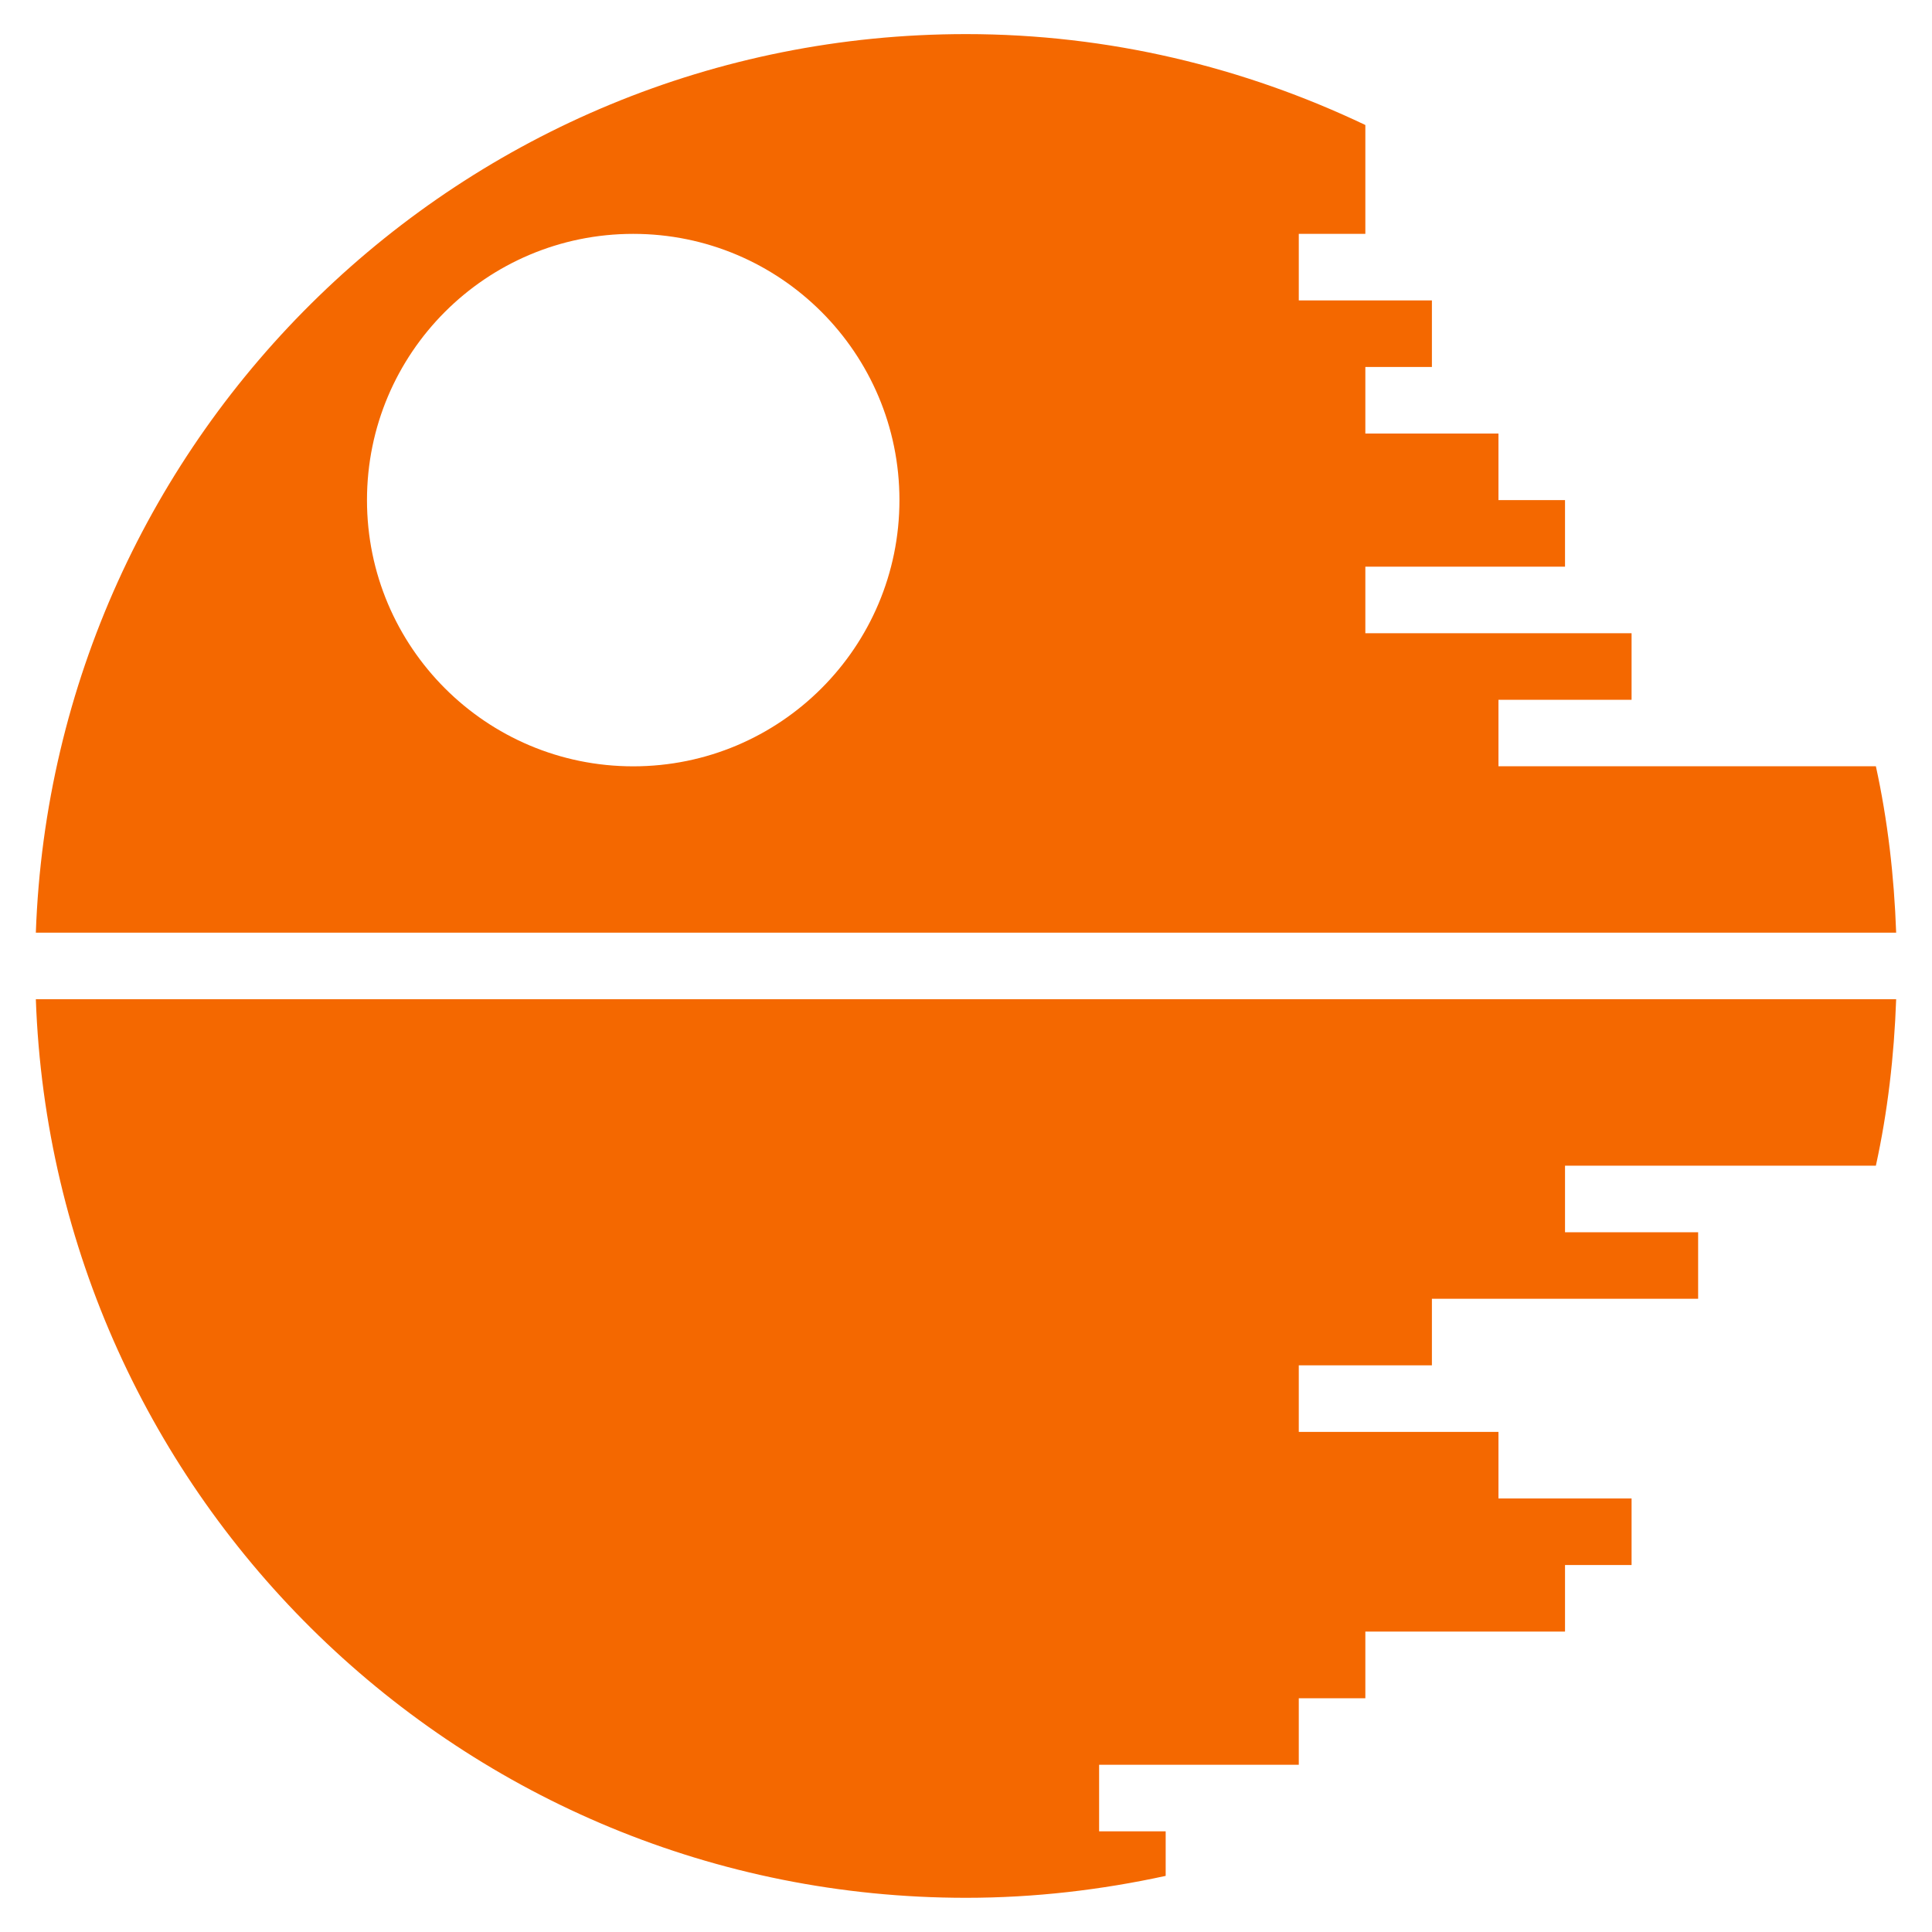
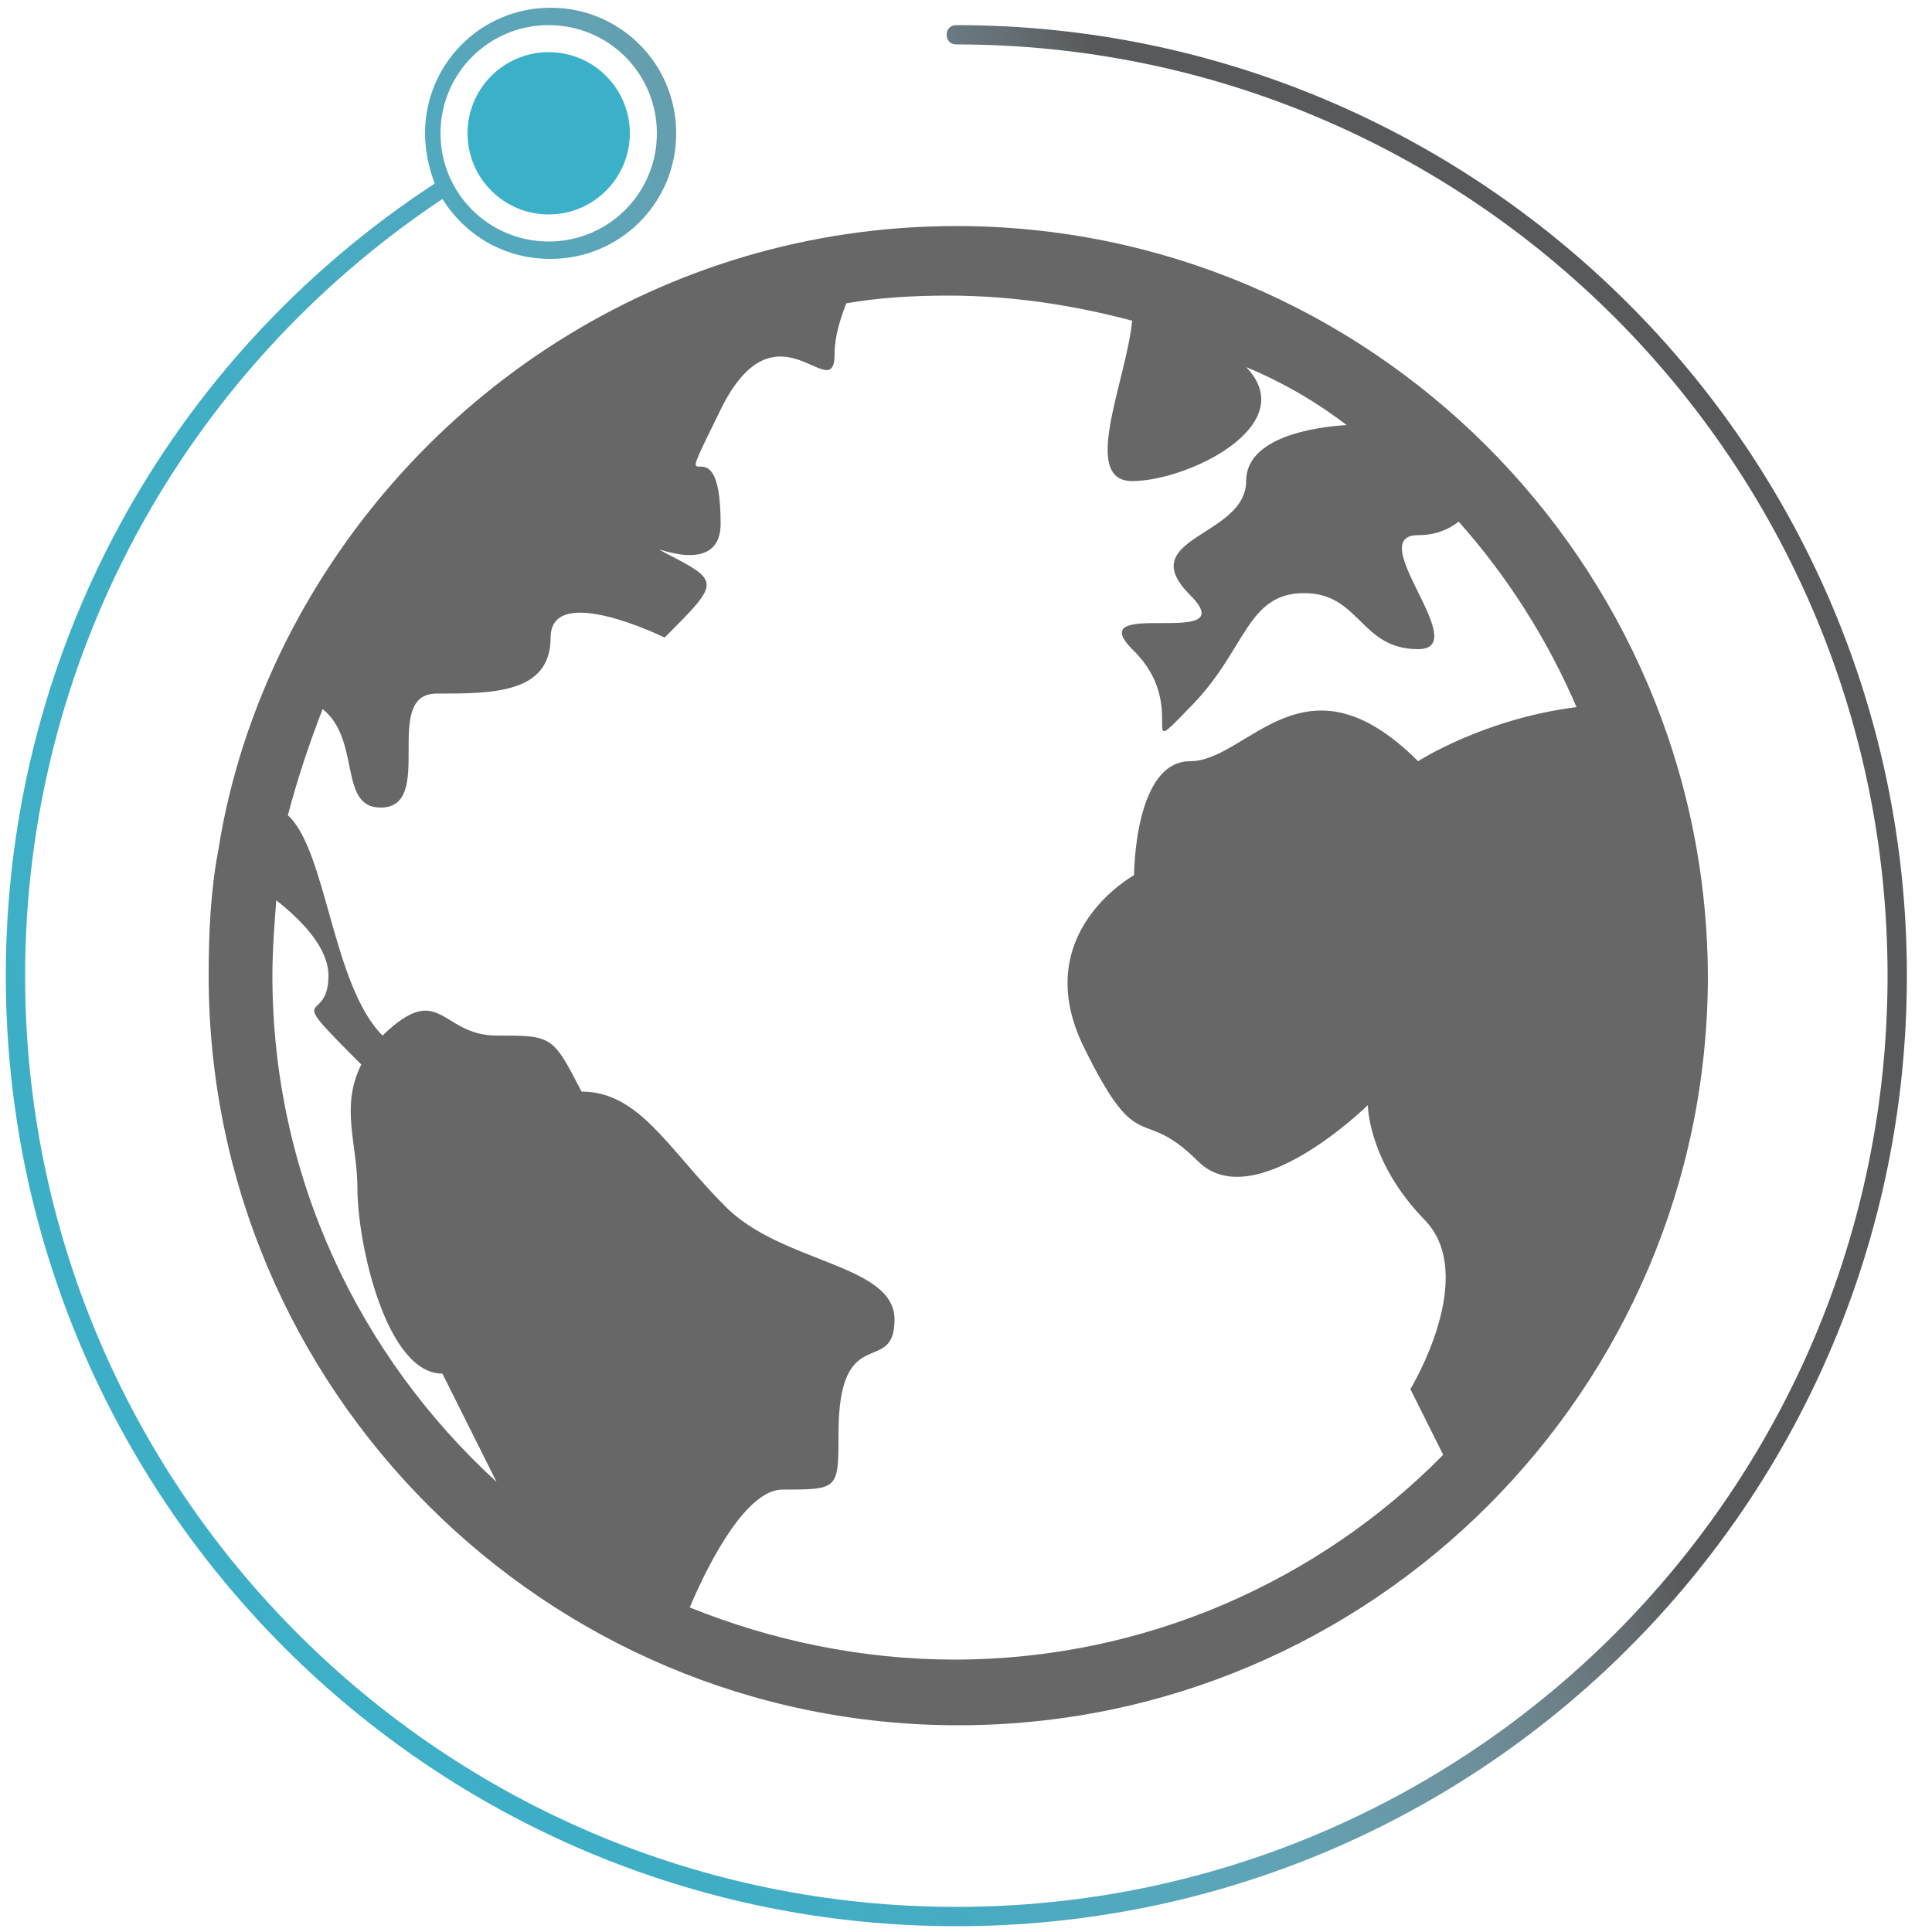
- <svg xmlns="http://www.w3.org/2000/svg" version="1.1" viewBox="0 0 20 20">
-   <path fill="#f46800" d="M19.629,9.655c-0.021-0.589-0.088-1.165-0.21-1.723h-3.907V7.244h1.378V6.555h-2.756V5.866h2.067V5.177h-0.689V4.488h-1.378V3.799h0.689V3.11h-1.378V2.421h0.689V1.731V1.294C12.88,0.697,11.482,0.353,10,0.353c-5.212,0-9.446,4.135-9.629,9.302H19.629z M6.555,2.421c1.522,0,2.756,1.234,2.756,2.756S8.077,7.933,6.555,7.933S3.799,6.699,3.799,5.177S5.033,2.421,6.555,2.421z" />
-   <path fill="#f46800" d="M12.067,18.958h-0.689v-0.689h2.067v-0.689h0.689V16.89h2.067v-0.689h0.689v-0.689h-1.378v-0.689h-2.067v-0.689h1.378v-0.689h2.756v-0.689h-1.378v-0.689h3.218c0.122-0.557,0.189-1.134,0.21-1.723H0.371c0.183,5.167,4.418,9.302,9.629,9.302c0.711,0,1.401-0.082,2.067-0.227V18.958z" />
+ <svg xmlns="http://www.w3.org/2000/svg" version="1.0" id="Layer_1" x="0px" y="0px" width="100px" height="100px" viewBox="0 0 100 100" style="enable-background:new 0 0 100 100;" xml:space="preserve">
+   <style type="text/css">
+ 	.st0{fill:none;}
+ 	.st1{fill:#666766;}
+ 	.st2{fill:url(#SVGID_1_);}
+ 	.st3{fill:#3BB0C9;}
+ </style>
+   <path class="st0" d="M59.1,45.3c0,0,0-5.9,2.9-5.9c2.9,0,5.9-5.9,11.8,0c0,0,3.4-2.3,8.2-2.8c-1.5-3.5-3.6-6.8-6.1-9.6  c-0.5,0.4-1.2,0.7-2.1,0.7c-2.9,0,2.9,5.9,0,5.9c-2.9,0-2.9-2.9-5.9-2.9c-2.9,0-2.9,2.9-5.9,5.9c-2.9,2.9,0,0-2.9-2.9  c-2.9-2.9,5.9,0,2.9-2.9c-2.9-2.9,2.9-2.9,2.9-5.9c0-2.3,3.6-2.8,5.2-2.9c-1.7-1.2-3.5-2.3-5.2-3c2.9,2.9-2.9,5.9-5.9,5.9  c-2.8,0-0.3-5.2,0-8.3c-3-0.8-6.2-1.3-9.5-1.3c-1.8,0-3.5,0.1-5.3,0.4c-0.4,0.8-0.6,1.7-0.6,2.6c0,2.9-2.9-2.9-5.9,2.9  c-2.9,5.9,0,0,0,5.9c0,2.9-4.3,0.8-2.9,1.5c2.9,1.5,2.9,1.5,0,4.4c0,0-5.9-2.9-5.9,0c0,2.9-2.9,2.9-5.9,2.9c-2.9,0,0,5.9-2.9,5.9  c-2.3,0-1-3.5-3-5.1c-0.8,1.8-1.4,3.6-1.8,5.5c2,1.8,2.3,8.8,4.9,11.4c2.9-2.9,2.9,0,5.9,0c2.9,0,2.9,0,4.4,2.9  c2.9,0,4.4,2.9,7.4,5.9c2.9,2.9,8.8,2.9,8.8,5.9c0,2.9-2.9,0-2.9,5.9c0,2.9,0,2.9-2.9,2.9c-1.9,0-3.7,3.5-4.8,6.1  c4.2,1.8,8.8,2.7,13.7,2.7c9.9,0,18.8-4.1,25.3-10.6l-1.7-3.4c0,0,3.7-5.9,0.7-8.8c-2.9-2.9-2.9-5.9-2.9-5.9S65,63,62,60.1  c-2.9-2.9-2.9,0-5.9-5.9C53.2,48.3,59.1,45.3,59.1,45.3z" />
+   <path class="st0" d="M18.6,61.5c0-2.4-0.9-4.3,0.2-6.4c-4.2-4.2-1.7-1.9-1.7-4.6c0-1.4-1.3-2.8-2.7-3.9c-0.1,1.3-0.2,2.6-0.2,3.9  c0,10.4,4.5,19.7,11.6,26.2L23,71.1C20,71.1,18.6,64.5,18.6,61.5z" />
+   <path class="st1" d="M49.5,11.7c-15.2,0-28.3,8.8-34.7,21.5c-1.7,3.4-2.9,7-3.5,10.8c-0.4,2.1-0.5,4.3-0.5,6.5  c0,21.4,17.4,38.8,38.8,38.8c21.4,0,38.8-17.4,38.8-38.8C88.3,29.1,70.9,11.7,49.5,11.7z M14.1,50.5c0-1.3,0.1-2.6,0.2-3.9  c1.4,1.1,2.7,2.5,2.7,3.9c0,2.7-2.5,0.4,1.7,4.6c-1.1,2.2-0.2,4.1-0.2,6.4c0,2.9,1.5,9.6,4.4,9.6l2.8,5.6  C18.6,70.2,14.1,60.9,14.1,50.5z M56.1,54.2c2.9,5.9,2.9,2.9,5.9,5.9c2.9,2.9,8.8-2.9,8.8-2.9s0,2.9,2.9,5.9  c2.9,2.9-0.7,8.8-0.7,8.8l1.7,3.4c-6.4,6.5-15.4,10.6-25.3,10.6c-4.8,0-9.5-1-13.7-2.7c1.1-2.6,3-6.1,4.8-6.1c2.9,0,2.9,0,2.9-2.9  c0-5.9,2.9-2.9,2.9-5.9c0-2.9-5.9-2.9-8.8-5.9c-2.9-2.9-4.4-5.9-7.4-5.9c-1.5-2.9-1.5-2.9-4.4-2.9c-2.9,0-2.9-2.9-5.9,0  c-2.6-2.6-2.9-9.6-4.9-11.4c0.5-1.9,1.1-3.7,1.8-5.5c2,1.6,0.8,5.1,3,5.1c2.9,0,0-5.9,2.9-5.9c2.9,0,5.9,0,5.9-2.9  c0-2.9,5.9,0,5.9,0c2.9-2.9,2.9-2.9,0-4.4c-1.3-0.7,2.9,1.5,2.9-1.5c0-5.9-2.9,0,0-5.9c2.9-5.9,5.9,0,5.9-2.9c0-0.9,0.3-1.8,0.6-2.6  c1.7-0.3,3.5-0.4,5.3-0.4c3.3,0,6.5,0.5,9.5,1.3c-0.3,3.1-2.7,8.3,0,8.3c2.9,0,8.8-2.9,5.9-5.9c1.7,0.7,3.5,1.7,5.2,3  c-1.6,0.1-5.2,0.6-5.2,2.9c0,2.9-5.9,2.9-2.9,5.9c2.9,2.9-5.9,0-2.9,2.9c2.9,2.9,0,5.9,2.9,2.9c2.9-2.9,2.9-5.9,5.9-5.9  c2.9,0,2.9,2.9,5.9,2.9c2.9,0-2.9-5.9,0-5.9c0.9,0,1.6-0.3,2.1-0.7c2.5,2.8,4.6,6.1,6.1,9.6c-4.8,0.6-8.2,2.8-8.2,2.8  c-5.9-5.9-8.8,0-11.8,0c-2.9,0-2.9,5.9-2.9,5.9S53.2,48.3,56.1,54.2z" />
+   <path class="st0" d="M28.4,12.5c3.1,0,5.6-2.5,5.6-5.6c0-3.1-2.5-5.6-5.6-5.6s-5.6,2.5-5.6,5.6C22.8,10,25.3,12.5,28.4,12.5z" />
+   <linearGradient id="SVGID_1_" gradientUnits="userSpaceOnUse" x1="2.6" y1="65.475" x2="94.378" y2="30.245">
+     <stop offset="0" style="stop-color:#3BB0C9" />
+     <stop offset="0" style="stop-color:#3CAFC7" />
+     <stop offset="0.224" style="stop-color:#3FAEC5" />
+     <stop offset="0.333" style="stop-color:#47ABC2" />
+     <stop offset="0.416" style="stop-color:#53A8BD" />
+     <stop offset="0.487" style="stop-color:#5FA3B5" />
+     <stop offset="0.55" style="stop-color:#689BAA" />
+     <stop offset="0.607" style="stop-color:#6D8F9B" />
+     <stop offset="0.66" style="stop-color:#6C8087" />
+     <stop offset="0.708" style="stop-color:#646C70" />
+     <stop offset="0.742" style="stop-color:#58595B" />
+   </linearGradient>
+   <path class="st2" d="M49.5,1.3c-0.3,0-0.5,0.2-0.5,0.5s0.2,0.5,0.5,0.5c26.6,0,48.2,21.6,48.2,48.2S76.1,98.7,49.5,98.7  S1.3,77.1,1.3,50.5c0-16.2,8.1-31.2,21.6-40.2c1.2,1.9,3.2,3.1,5.6,3.1c3.6,0,6.5-2.9,6.5-6.5c0-3.6-2.9-6.5-6.5-6.5  s-6.5,2.9-6.5,6.5c0,0.9,0.2,1.8,0.5,2.6C8.6,18.6,0.3,33.9,0.3,50.5c0,27.1,22,49.2,49.2,49.2s49.2-22,49.2-49.2S76.6,1.3,49.5,1.3  z M28.4,1.3c3.1,0,5.6,2.5,5.6,5.6c0,3.1-2.5,5.6-5.6,5.6s-5.6-2.5-5.6-5.6C22.8,3.8,25.3,1.3,28.4,1.3z" />
+   <circle class="st3" cx="28.4" cy="6.9" r="4.2" />
</svg>
